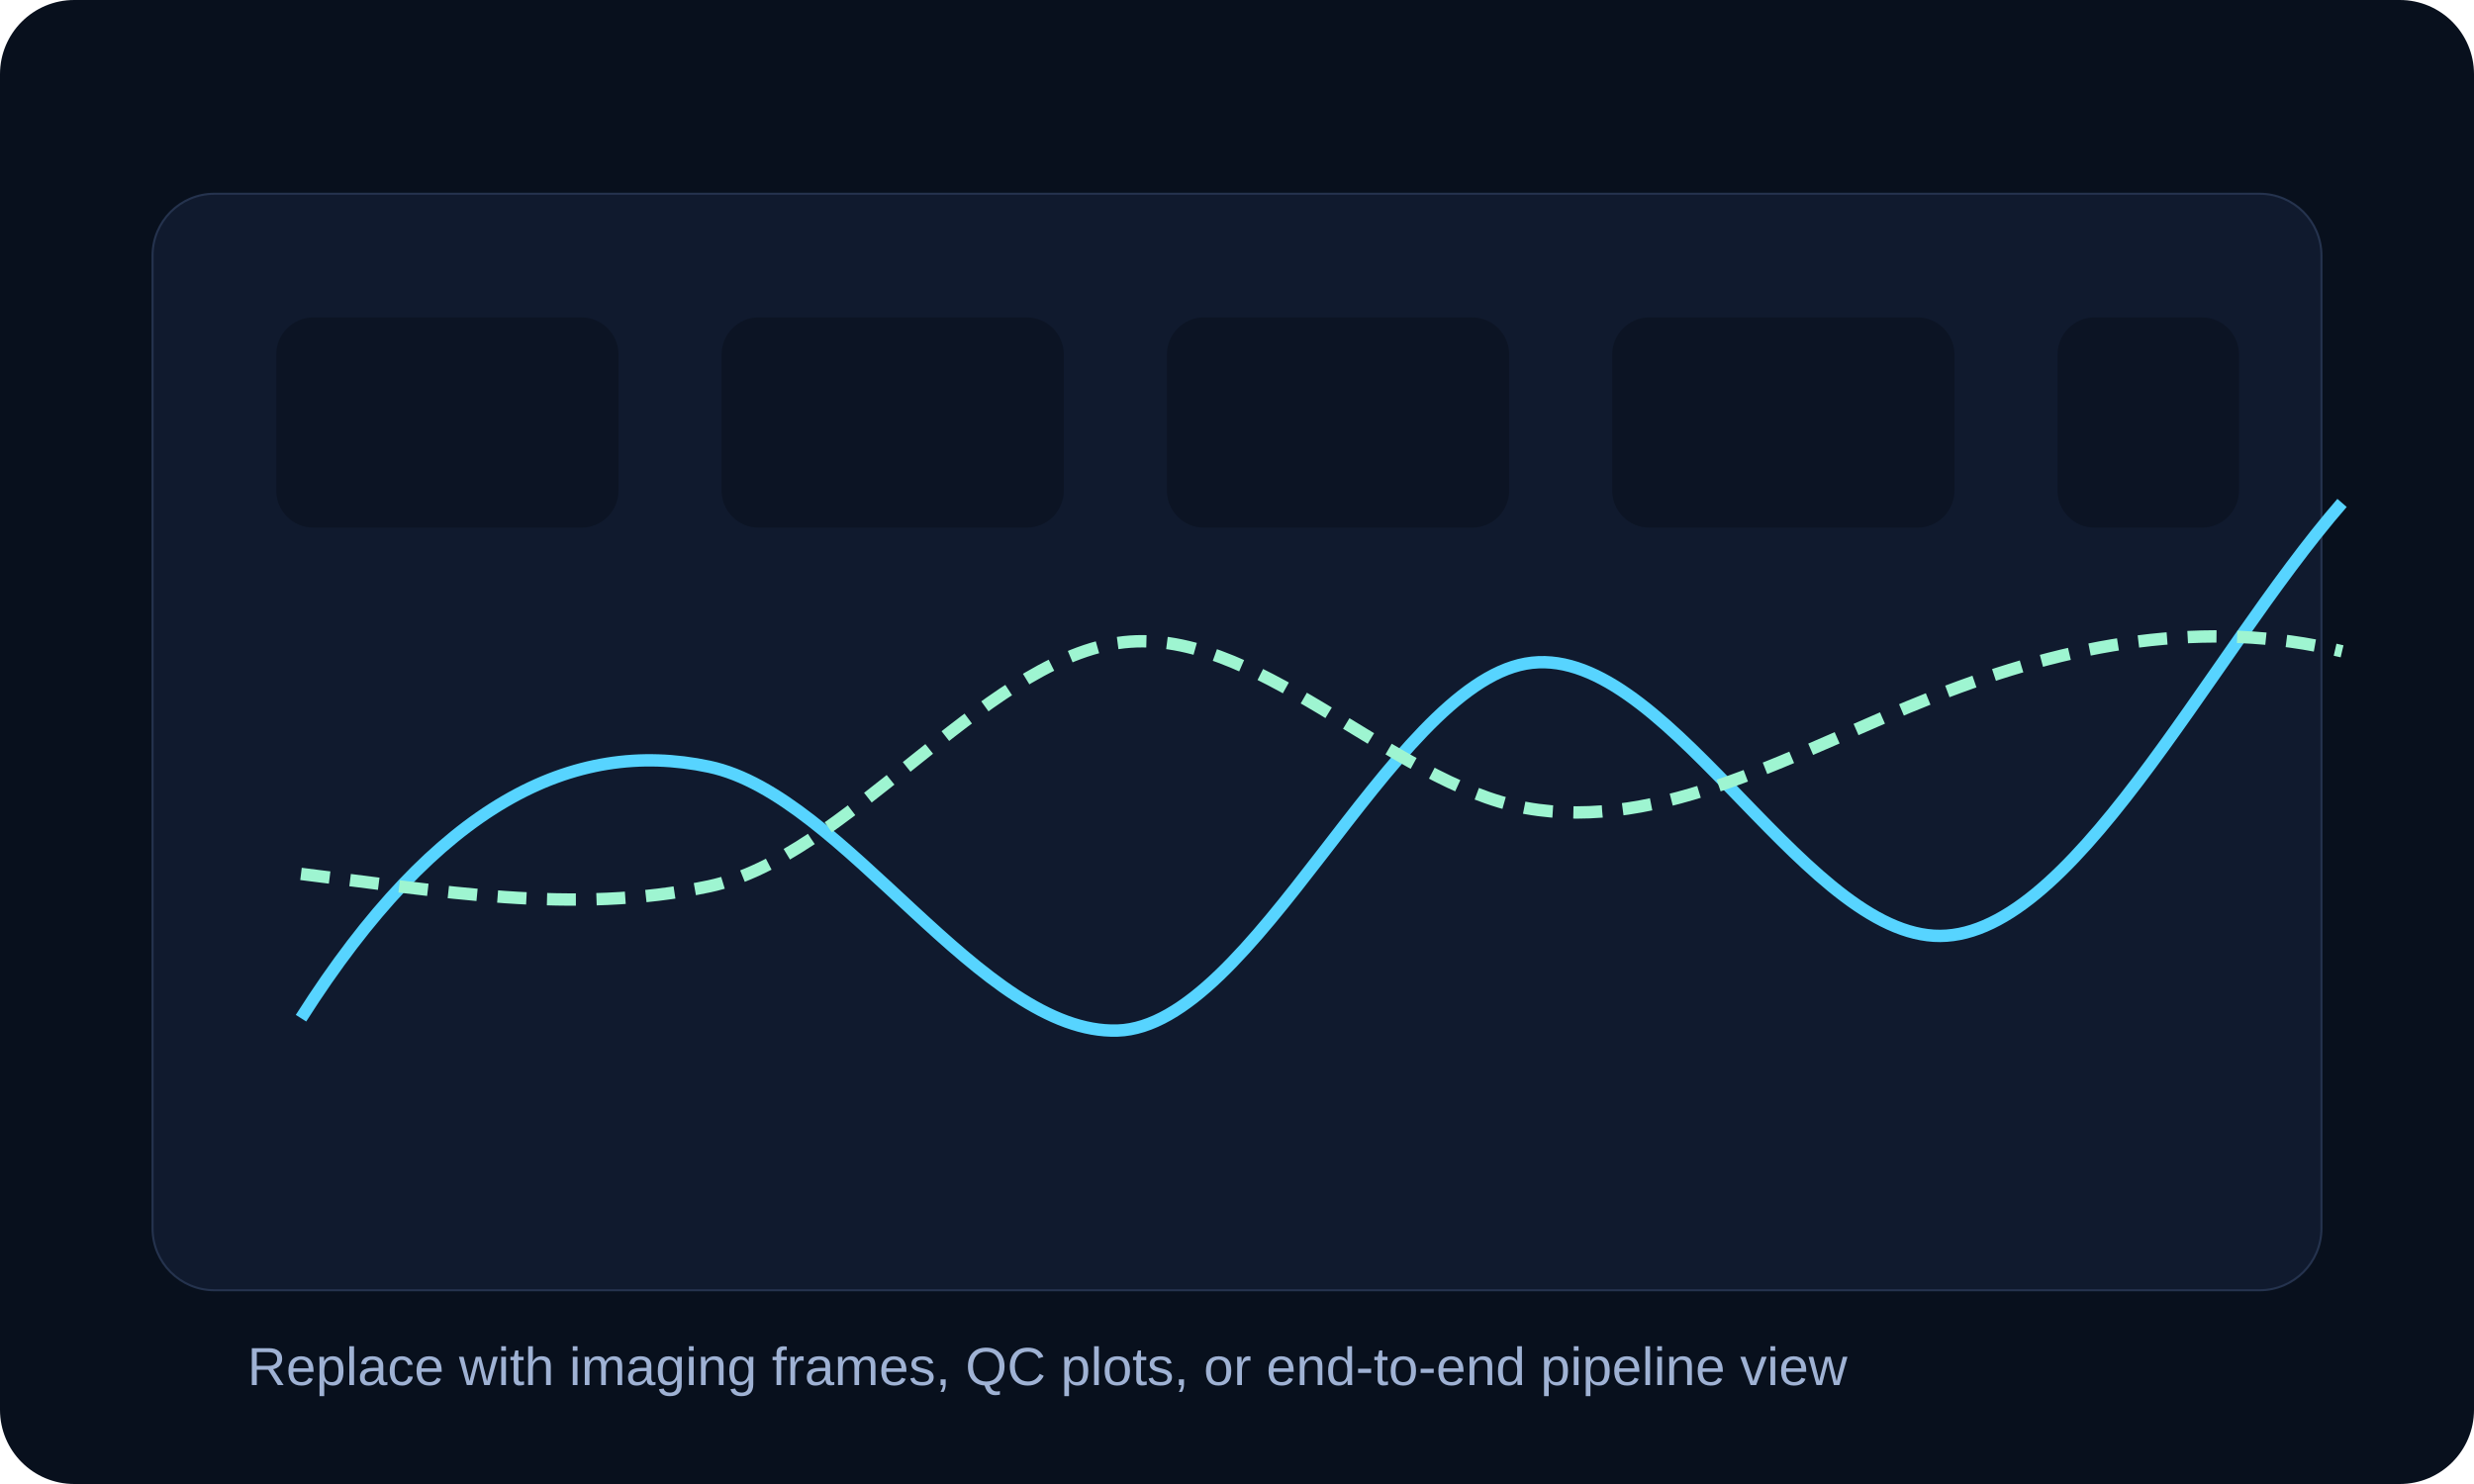
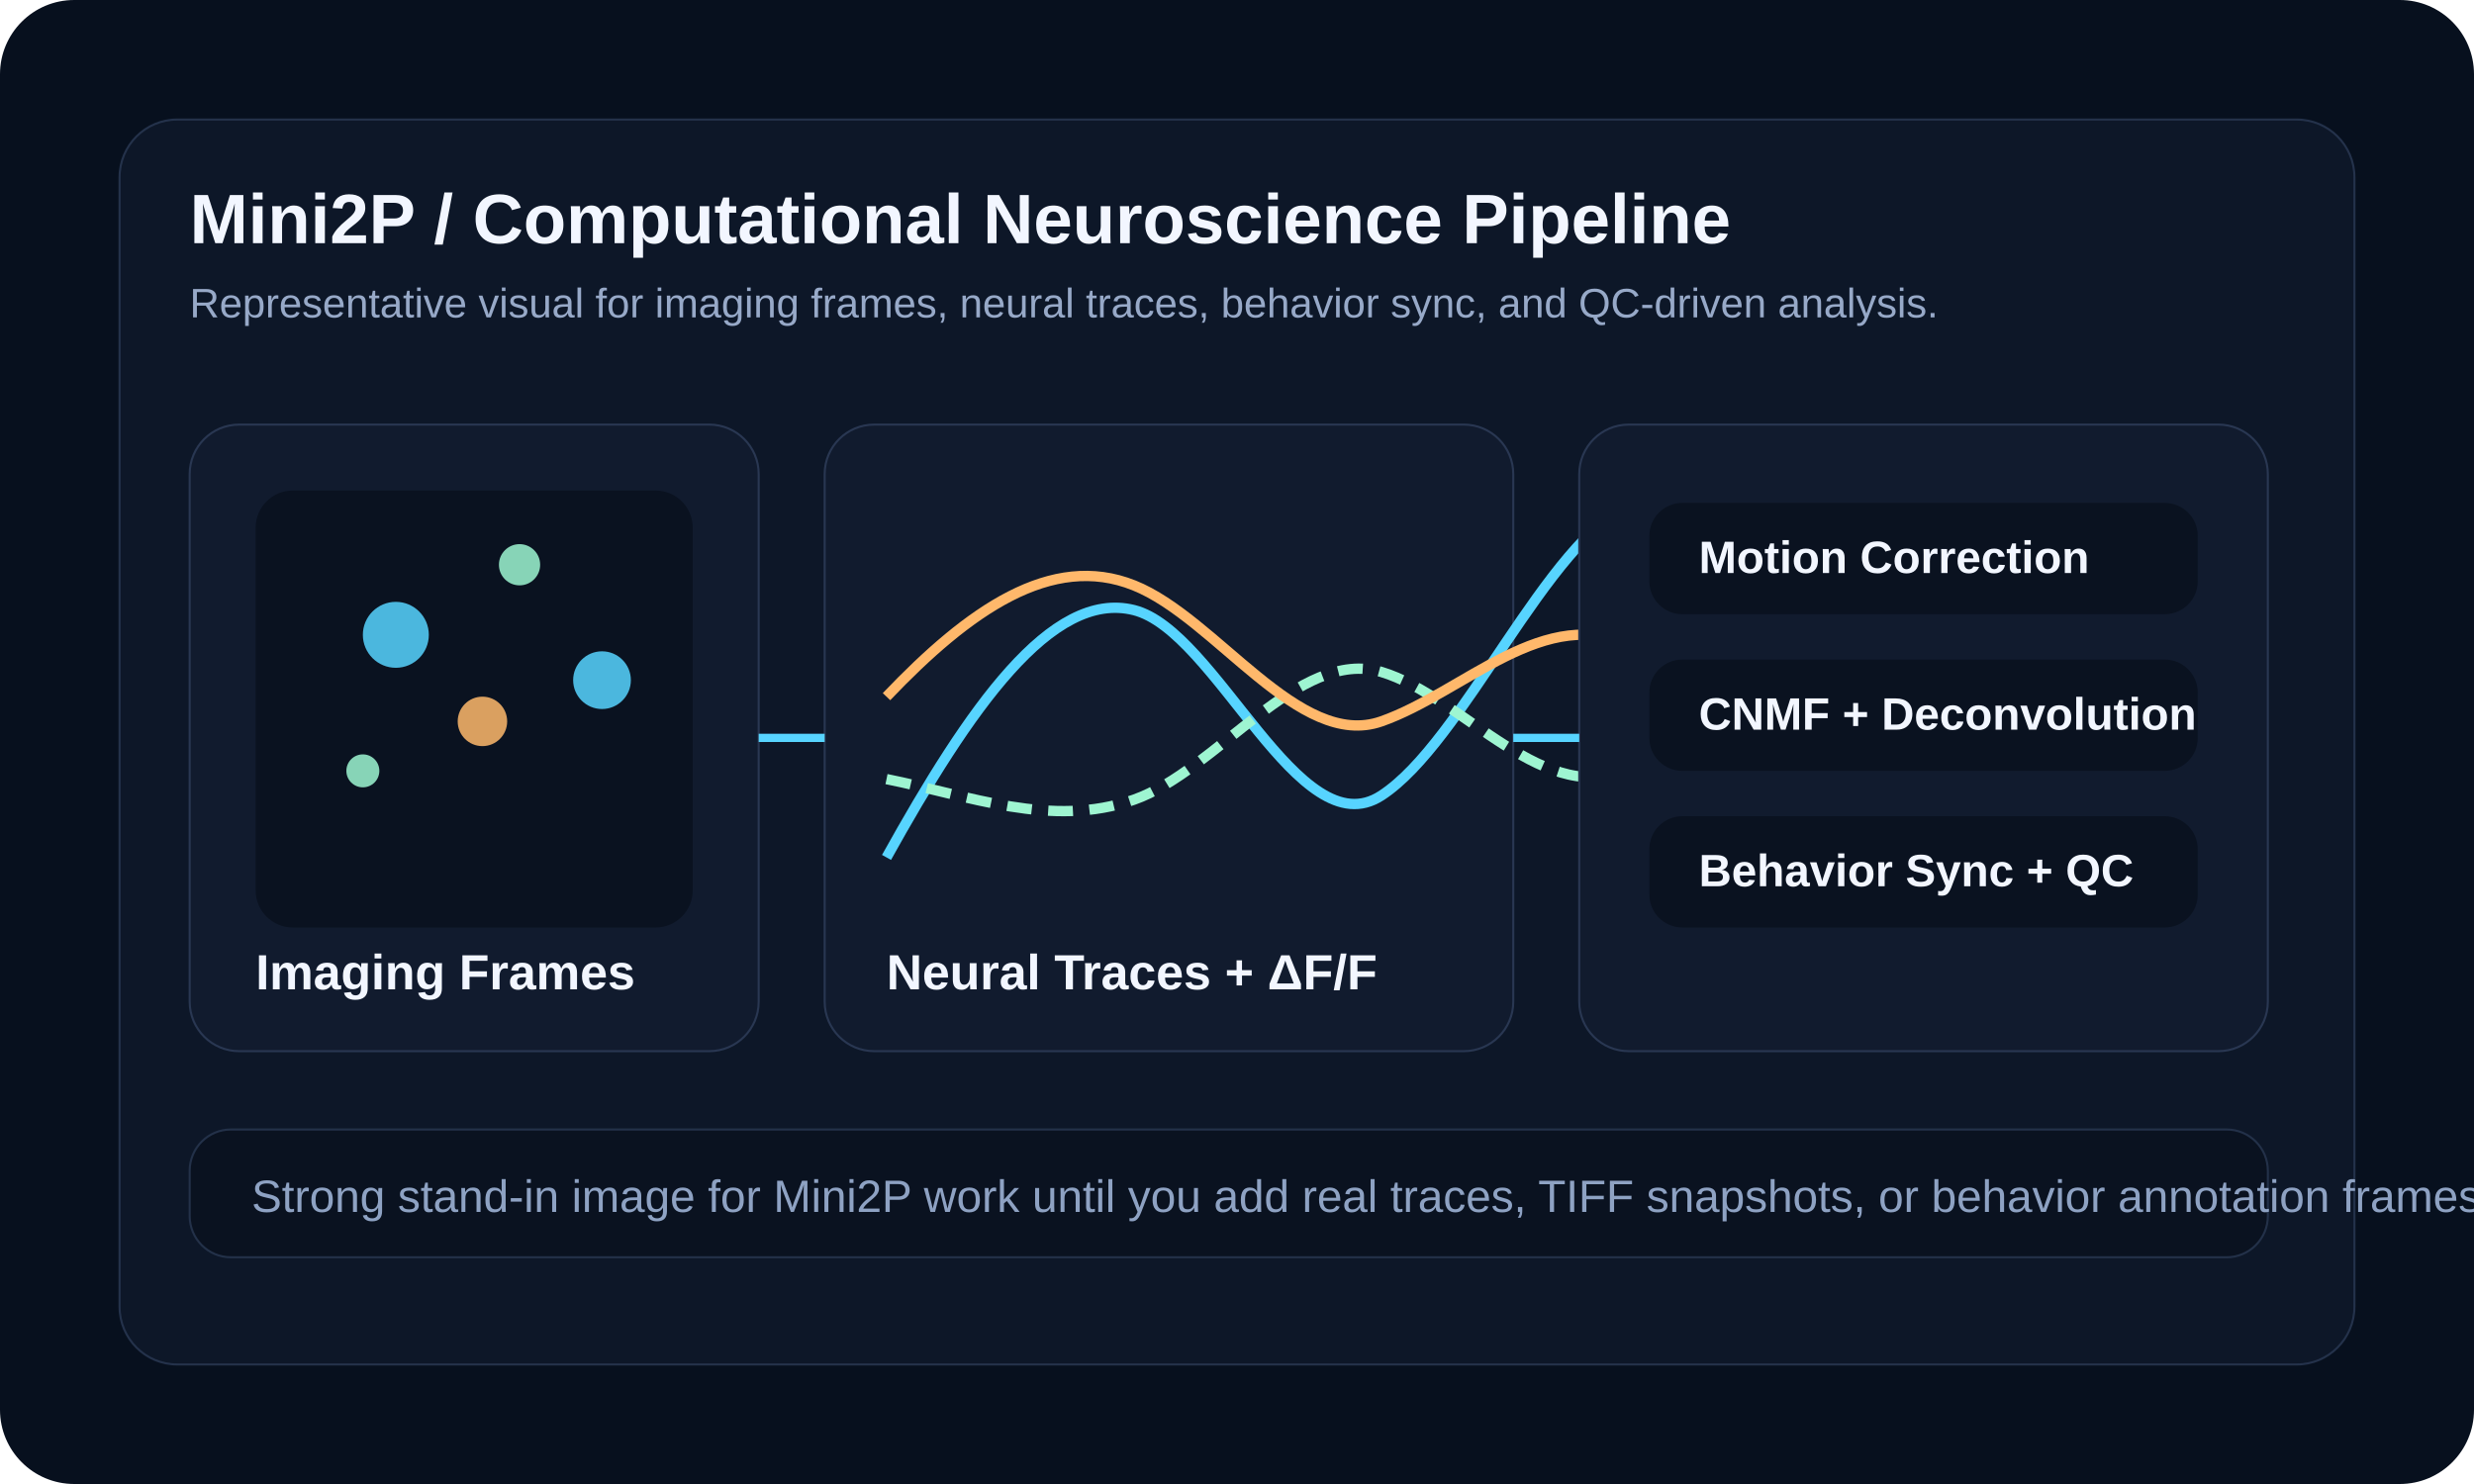
<svg xmlns="http://www.w3.org/2000/svg" width="1200" height="720" viewBox="0 0 1200 720" fill="none">
-   <rect width="1200" height="720" rx="36" fill="#08101D" />
-   <rect x="74" y="94" width="1052" height="532" rx="30" fill="#101A2E" stroke="#25334E" />
-   <path d="M146 494C212 390 278 358 344 372C410 386 476 502 542 500C608 498 674 334 740 322C806 310 872 450 938 454C1004 458 1070 320 1136 244" stroke="#57D4FF" stroke-width="6" />
-   <path d="M146 424C212 432 278 444 344 430C410 416 476 322 542 312C608 302 674 380 740 392C806 404 872 364 938 338C1004 312 1070 300 1136 316" stroke="#9EF5D1" stroke-width="6" stroke-dasharray="14 10" />
-   <rect x="134" y="154" width="166" height="102" rx="18" fill="#0C1424" />
-   <rect x="350" y="154" width="166" height="102" rx="18" fill="#0C1424" />
-   <rect x="566" y="154" width="166" height="102" rx="18" fill="#0C1424" />
-   <rect x="782" y="154" width="166" height="102" rx="18" fill="#0C1424" />
-   <rect x="998" y="154" width="88" height="102" rx="18" fill="#0C1424" />
-   <text x="120" y="672" fill="#9FB2D4" font-family="Arial, sans-serif" font-size="26">Replace with imaging frames, QC plots, or end-to-end pipeline view</text>
+   <rect width="1200" height="720" rx="36" fill="#07101E" />
+   <rect x="58" y="58" width="1084" height="604" rx="28" fill="#0D1728" stroke="#24324B" />
+   <text x="92" y="118" fill="#F2F6FF" font-family="Arial, sans-serif" font-size="34" font-weight="700">Mini2P / Computational Neuroscience Pipeline</text>
+   <text x="92" y="154" fill="#97A9C8" font-family="Arial, sans-serif" font-size="20">Representative visual for imaging frames, neural traces, behavior sync, and QC-driven analysis.</text>
+   <rect x="92" y="206" width="276" height="304" rx="24" fill="#111B2E" stroke="#293752" />
+   <rect x="124" y="238" width="212" height="212" rx="18" fill="#0A1220" />
+   <circle cx="192" cy="308" r="16" fill="#57D4FF" fill-opacity="0.85" />
+   <circle cx="252" cy="274" r="10" fill="#9EF5D1" fill-opacity="0.85" />
+   <circle cx="234" cy="350" r="12" fill="#FFB86B" fill-opacity="0.85" />
+   <circle cx="292" cy="330" r="14" fill="#57D4FF" fill-opacity="0.85" />
+   <circle cx="176" cy="374" r="8" fill="#9EF5D1" fill-opacity="0.85" />
+   <text x="124" y="480" fill="#F2F6FF" font-family="Arial, sans-serif" font-size="24" font-weight="700">Imaging Frames</text>
+   <rect x="400" y="206" width="334" height="304" rx="24" fill="#111B2E" stroke="#293752" />
+   <path d="M430 416C470 344 510 286 550 296C590 306 630 412 670 386C710 360 750 262 792 244" stroke="#57D4FF" stroke-width="5" />
+   <path d="M430 378C470 386 510 402 550 388C590 374 630 314 670 326C710 338 750 394 792 372" stroke="#9EF5D1" stroke-width="5" stroke-dasharray="12 8" />
+   <path d="M430 338C470 296 510 268 550 284C590 300 630 364 670 350C710 336 750 292 792 314" stroke="#FFB86B" stroke-width="5" />
+   <text x="430" y="480" fill="#F2F6FF" font-family="Arial, sans-serif" font-size="24" font-weight="700">Neural Traces + ΔF/F</text>
+   <rect x="766" y="206" width="334" height="304" rx="24" fill="#111B2E" stroke="#293752" />
+   <rect x="800" y="244" width="266" height="54" rx="16" fill="#0A1220" />
+   <rect x="800" y="320" width="266" height="54" rx="16" fill="#0A1220" />
+   <rect x="800" y="396" width="266" height="54" rx="16" fill="#0A1220" />
+   <text x="824" y="278" fill="#F2F6FF" font-family="Arial, sans-serif" font-size="22" font-weight="700">Motion Correction</text>
+   <text x="824" y="354" fill="#F2F6FF" font-family="Arial, sans-serif" font-size="22" font-weight="700">CNMF + Deconvolution</text>
+   <text x="824" y="430" fill="#F2F6FF" font-family="Arial, sans-serif" font-size="22" font-weight="700">Behavior Sync + QC</text>
+   <path d="M368 358H400" stroke="#57D4FF" stroke-width="4" />
+   <path d="M734 358H766" stroke="#57D4FF" stroke-width="4" />
+   <rect x="92" y="548" width="1008" height="62" rx="20" fill="#0A1220" stroke="#233149" />
+   <text x="122" y="588" fill="#8EA2C3" font-family="Arial, sans-serif" font-size="22">Strong stand-in image for Mini2P work until you add real traces, TIFF snapshots, or behavior annotation frames.</text>
</svg>
